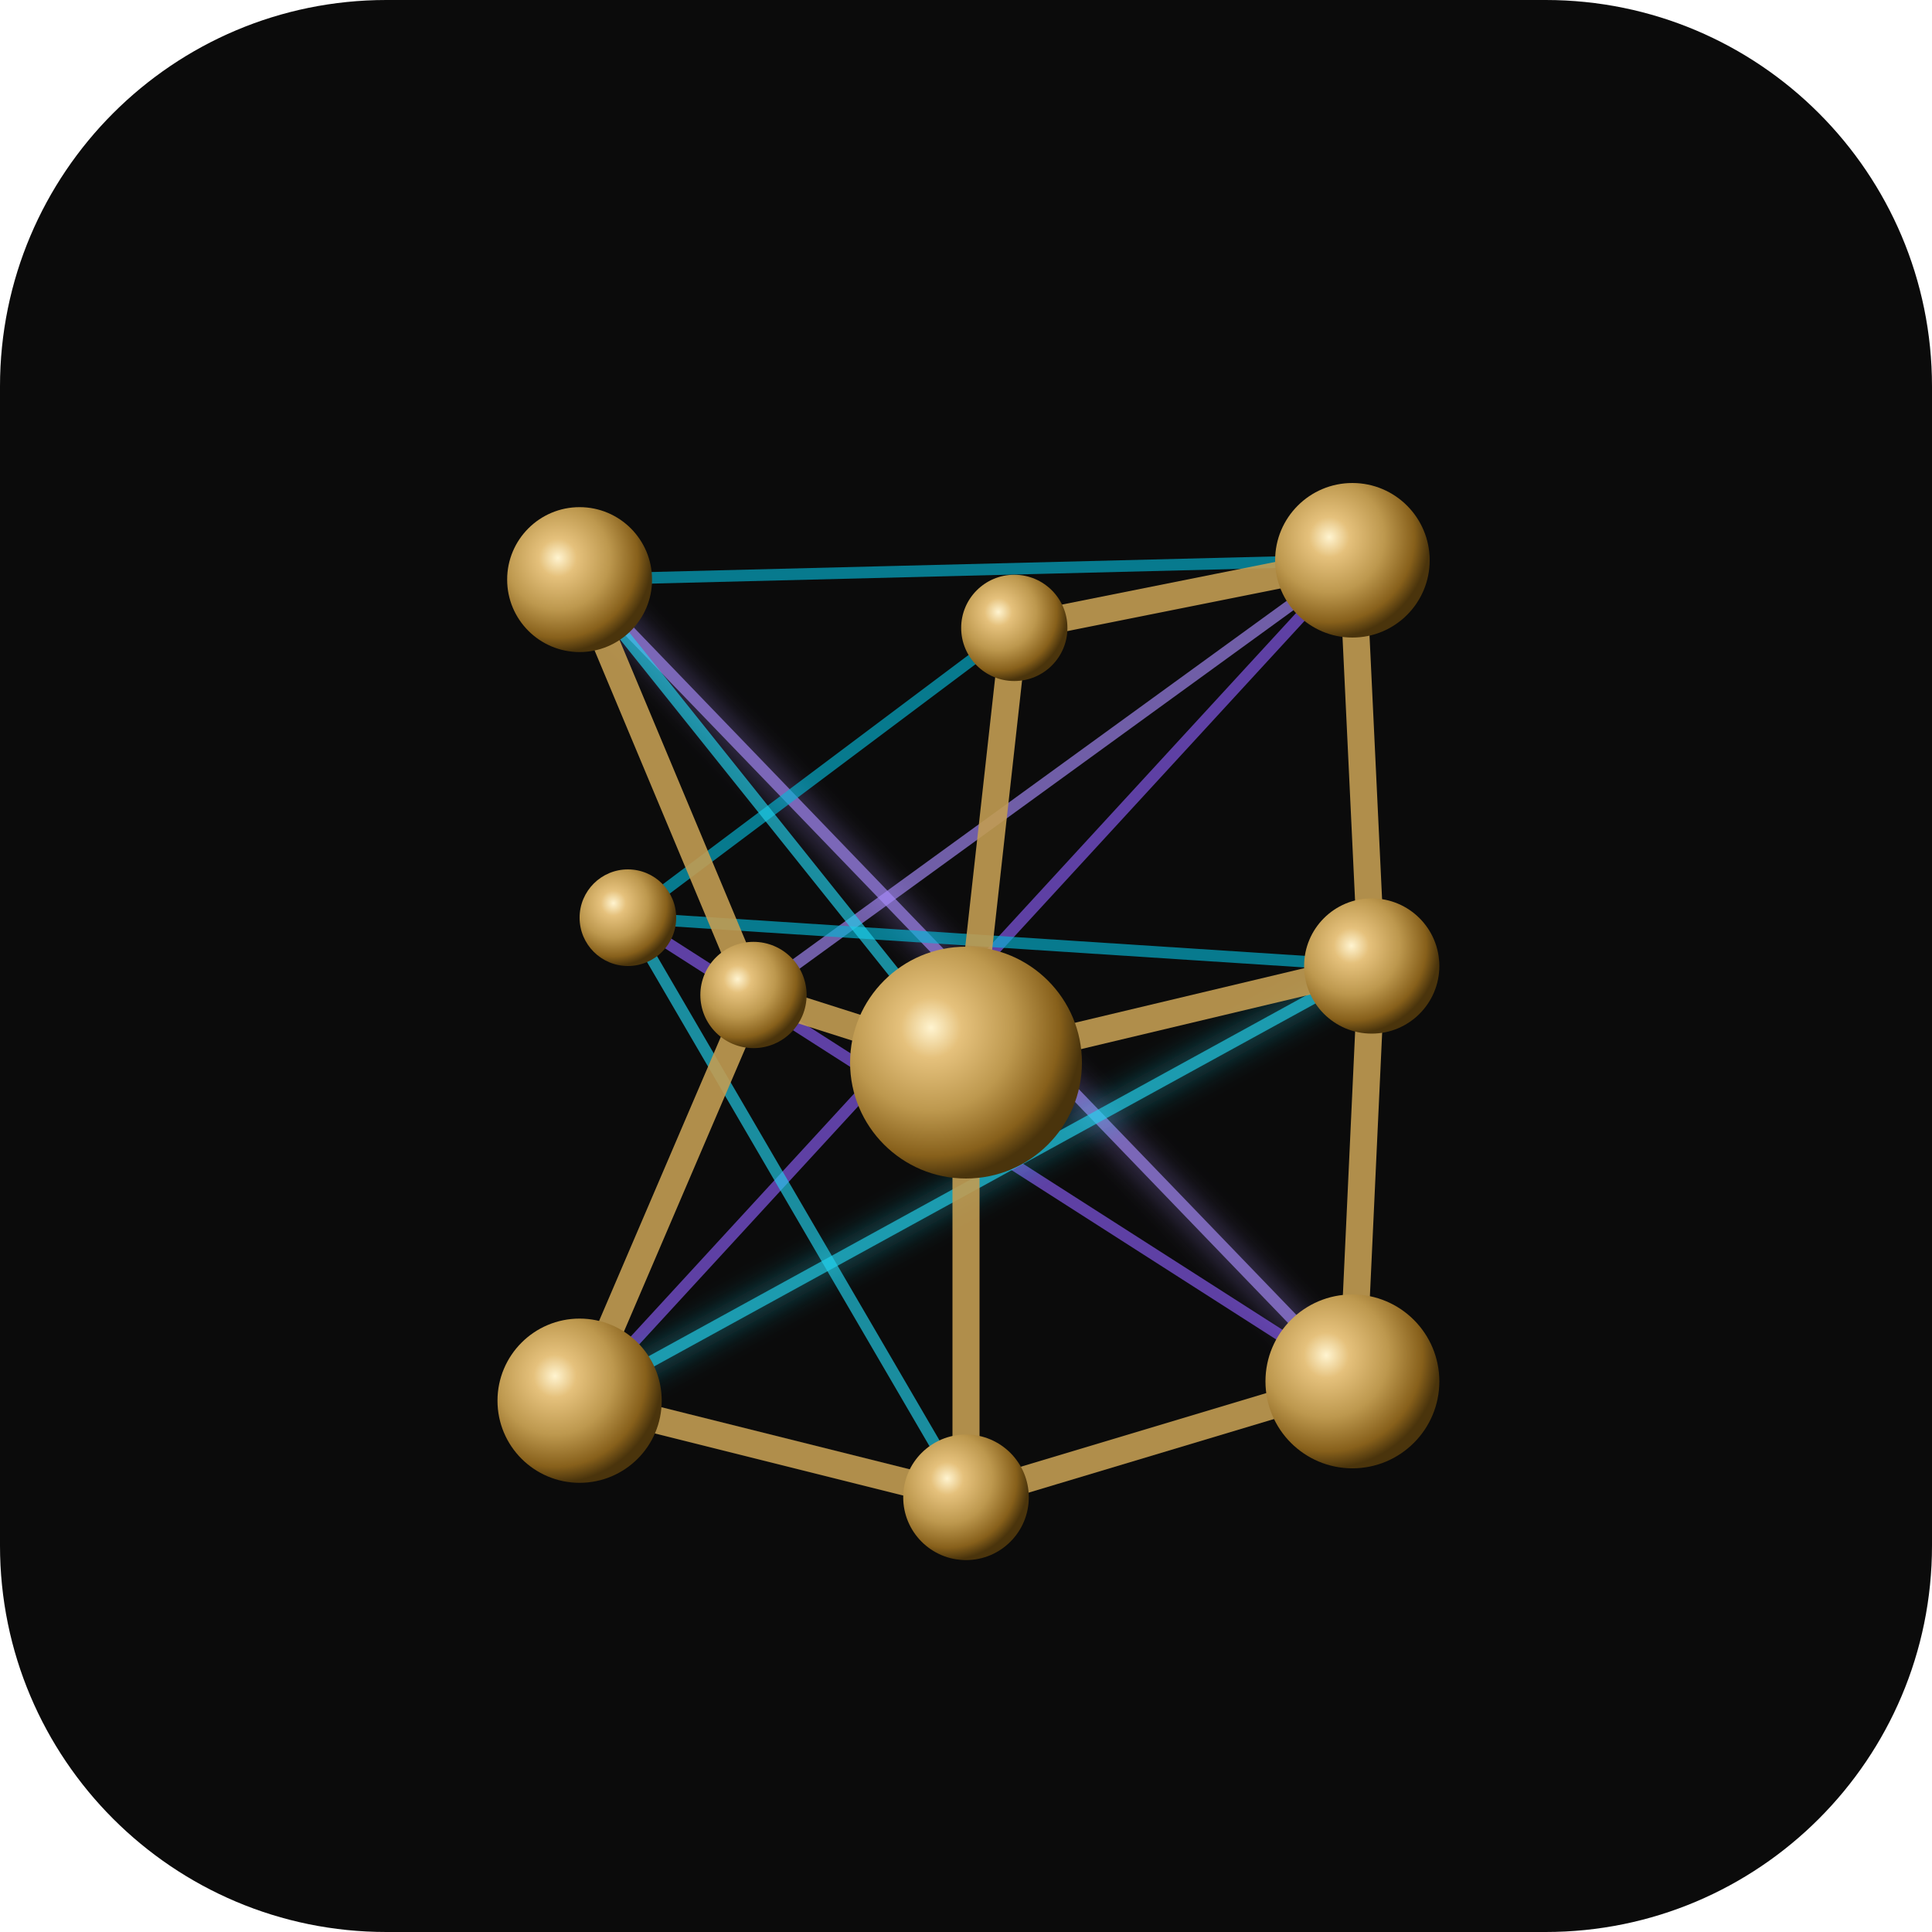
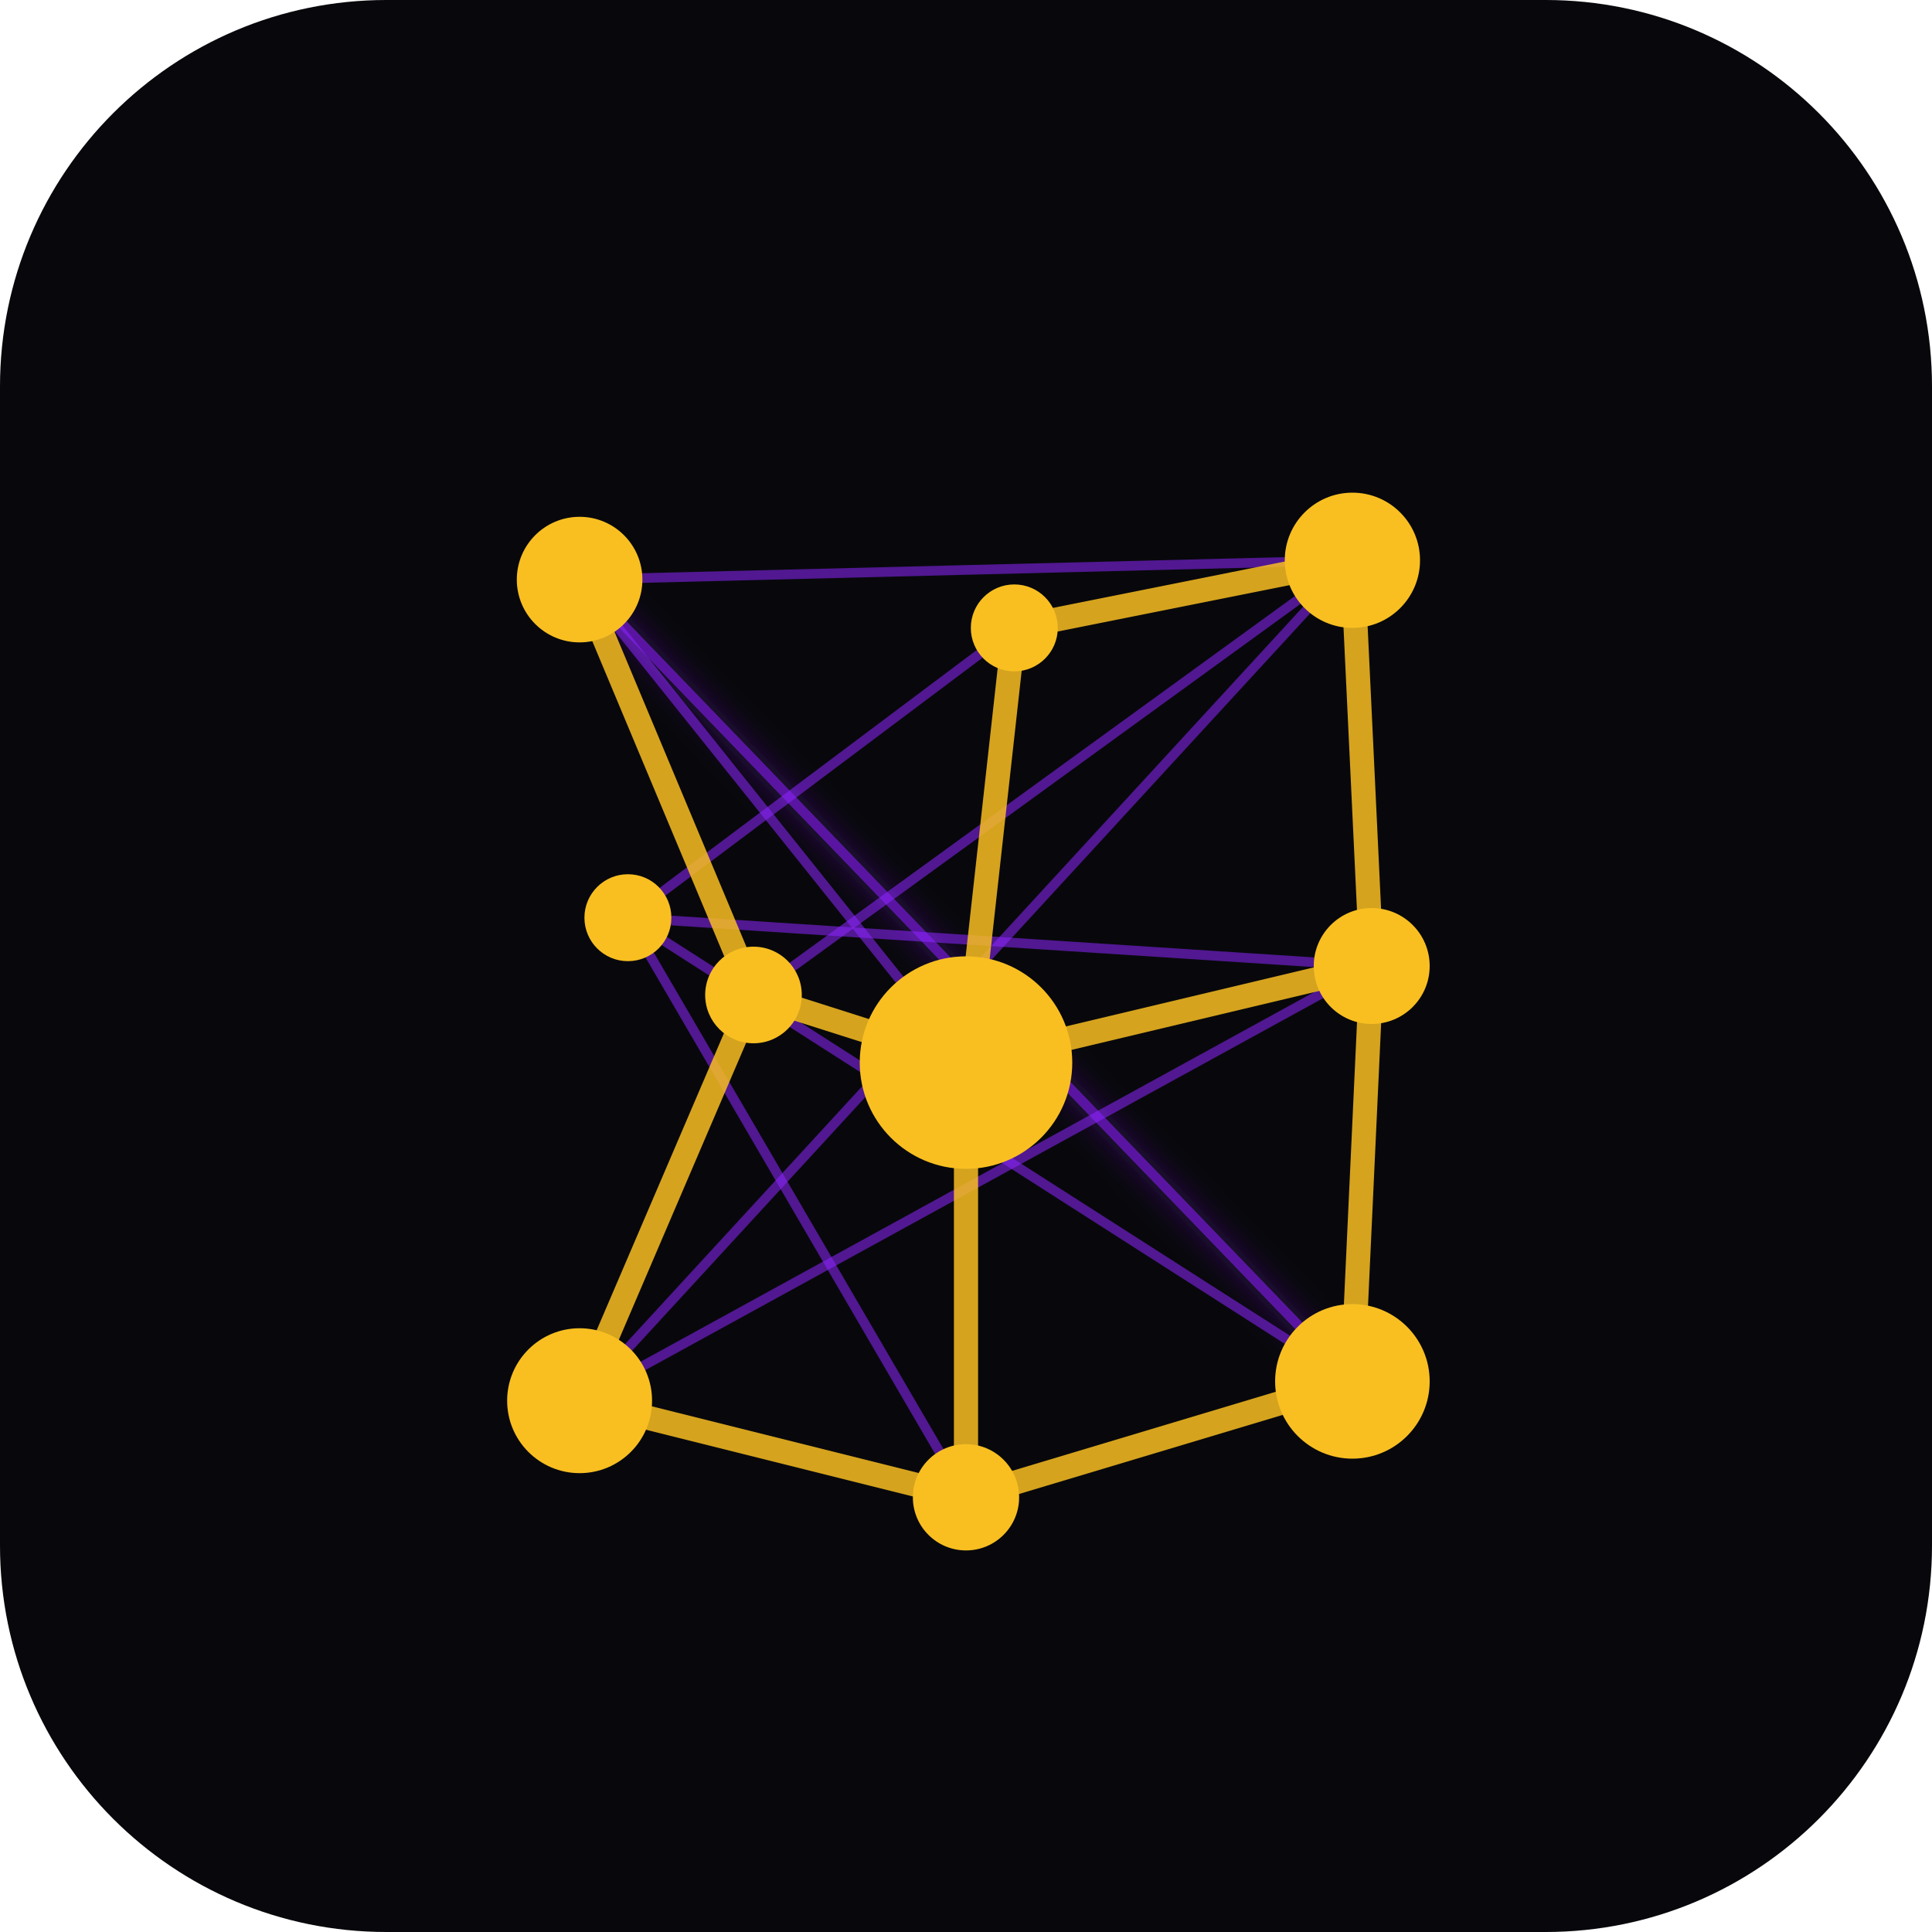
- <svg xmlns="http://www.w3.org/2000/svg" viewBox="0 0 200 200" width="200" height="200">
-   <rect width="200" height="200" rx="40" fill="#0b0b0b" />
+ <svg xmlns="http://www.w3.org/2000/svg" viewBox="0 0 200 200" width="200" height="200" data-brandmark-version="1.0.0-manifest-v6.2">
+   <rect width="200" height="200" rx="40" fill="#08080C" />
  <defs>
-     <radialGradient id="gold-sphere-3d" cx="35%" cy="35%" r="65%">
-       <stop offset="0%" stop-color="#FFF4D0" />
-       <stop offset="20%" stop-color="#E5C17C" />
-       <stop offset="55%" stop-color="#BD984E" />
-       <stop offset="85%" stop-color="#87601B" />
-       <stop offset="100%" stop-color="#4A340C" />
-     </radialGradient>
-     <filter id="glow-line" x="-10%" y="-10%" width="120%" height="120%">
+     <filter id="brand-glow" x="-10%" y="-10%" width="120%" height="120%">
      <feGaussianBlur stdDeviation="1.5" result="blur" />
      <feComposite in="SourceGraphic" in2="blur" operator="over" />
    </filter>
  </defs>
-   <g transform="translate(0, 10)">
-     <g stroke-opacity="0.65" stroke-width="1.2">
-       <line x1="60" y1="50" x2="140" y2="133" stroke="#A78BFA" filter="url(#glow-line)" />
-       <line x1="140" y1="48" x2="60" y2="135" stroke="#8B5CF6" />
-       <line x1="140" y1="48" x2="78" y2="93" stroke="#A78BFA" />
-       <line x1="65" y1="85" x2="140" y2="133" stroke="#8B5CF6" />
-       <line x1="60" y1="50" x2="140" y2="48" stroke="#06B6D4" />
-       <line x1="60" y1="135" x2="142" y2="90" stroke="#22D3EE" filter="url(#glow-line)" />
-       <line x1="100" y1="145" x2="65" y2="85" stroke="#22D3EE" />
-       <line x1="105" y1="55" x2="65" y2="85" stroke="#06B6D4" />
-       <line x1="65" y1="85" x2="142" y2="90" stroke="#06B6D4" />
-       <line x1="100" y1="100" x2="60" y2="50" stroke="#22D3EE" />
+   <g transform="translate(0 10)">
+     <g stroke="#8D26FF" stroke-width="1" stroke-opacity="0.55">
+       <line x1="60" y1="50" x2="140" y2="133" filter="url(#brand-glow)" />
+       <line x1="140" y1="48" x2="60" y2="135" />
+       <line x1="140" y1="48" x2="78" y2="93" />
+       <line x1="65" y1="85" x2="140" y2="133" />
+       <line x1="60" y1="50" x2="140" y2="48" />
+       <line x1="60" y1="135" x2="142" y2="90" />
+       <line x1="100" y1="145" x2="65" y2="85" />
+       <line x1="105" y1="55" x2="65" y2="85" />
+       <line x1="65" y1="85" x2="142" y2="90" />
+       <line x1="100" y1="100" x2="60" y2="50" />
    </g>
-     <g stroke="#C29D53" stroke-width="2.8" stroke-opacity="0.9">
+     <g stroke="#F9BF21" stroke-width="2.5" stroke-opacity="0.85">
      <line x1="60" y1="50" x2="78" y2="93" />
      <line x1="78" y1="93" x2="60" y2="135" />
      <line x1="60" y1="135" x2="100" y2="145" />
      <line x1="100" y1="145" x2="140" y2="133" />
      <line x1="140" y1="133" x2="142" y2="90" />
      <line x1="142" y1="90" x2="140" y2="48" />
      <line x1="140" y1="48" x2="105" y2="55" />
      <line x1="105" y1="55" x2="100" y2="100" />
      <line x1="100" y1="100" x2="100" y2="145" />
      <line x1="100" y1="100" x2="78" y2="93" />
      <line x1="100" y1="100" x2="142" y2="90" />
    </g>
-     <g>
-       <circle cx="100" cy="100" r="12" fill="url(#gold-sphere-3d)" />
-       <circle cx="60" cy="50" r="7.5" fill="url(#gold-sphere-3d)" />
-       <circle cx="105" cy="55" r="5.5" fill="url(#gold-sphere-3d)" />
-       <circle cx="140" cy="48" r="8" fill="url(#gold-sphere-3d)" />
-       <circle cx="65" cy="85" r="5" fill="url(#gold-sphere-3d)" />
-       <circle cx="78" cy="93" r="5.5" fill="url(#gold-sphere-3d)" />
-       <circle cx="142" cy="90" r="7" fill="url(#gold-sphere-3d)" />
-       <circle cx="60" cy="135" r="8.5" fill="url(#gold-sphere-3d)" />
-       <circle cx="100" cy="145" r="6.5" fill="url(#gold-sphere-3d)" />
-       <circle cx="140" cy="133" r="9" fill="url(#gold-sphere-3d)" />
+     <g fill="#F9BF21">
+       <circle cx="100" cy="100" r="11" />
+       <circle cx="60" cy="50" r="6.5" />
+       <circle cx="105" cy="55" r="4.5" />
+       <circle cx="140" cy="48" r="7" />
+       <circle cx="65" cy="85" r="4.5" />
+       <circle cx="78" cy="93" r="5" />
+       <circle cx="142" cy="90" r="6" />
+       <circle cx="60" cy="135" r="7.5" />
+       <circle cx="100" cy="145" r="5.5" />
+       <circle cx="140" cy="133" r="8" />
    </g>
  </g>
</svg>
